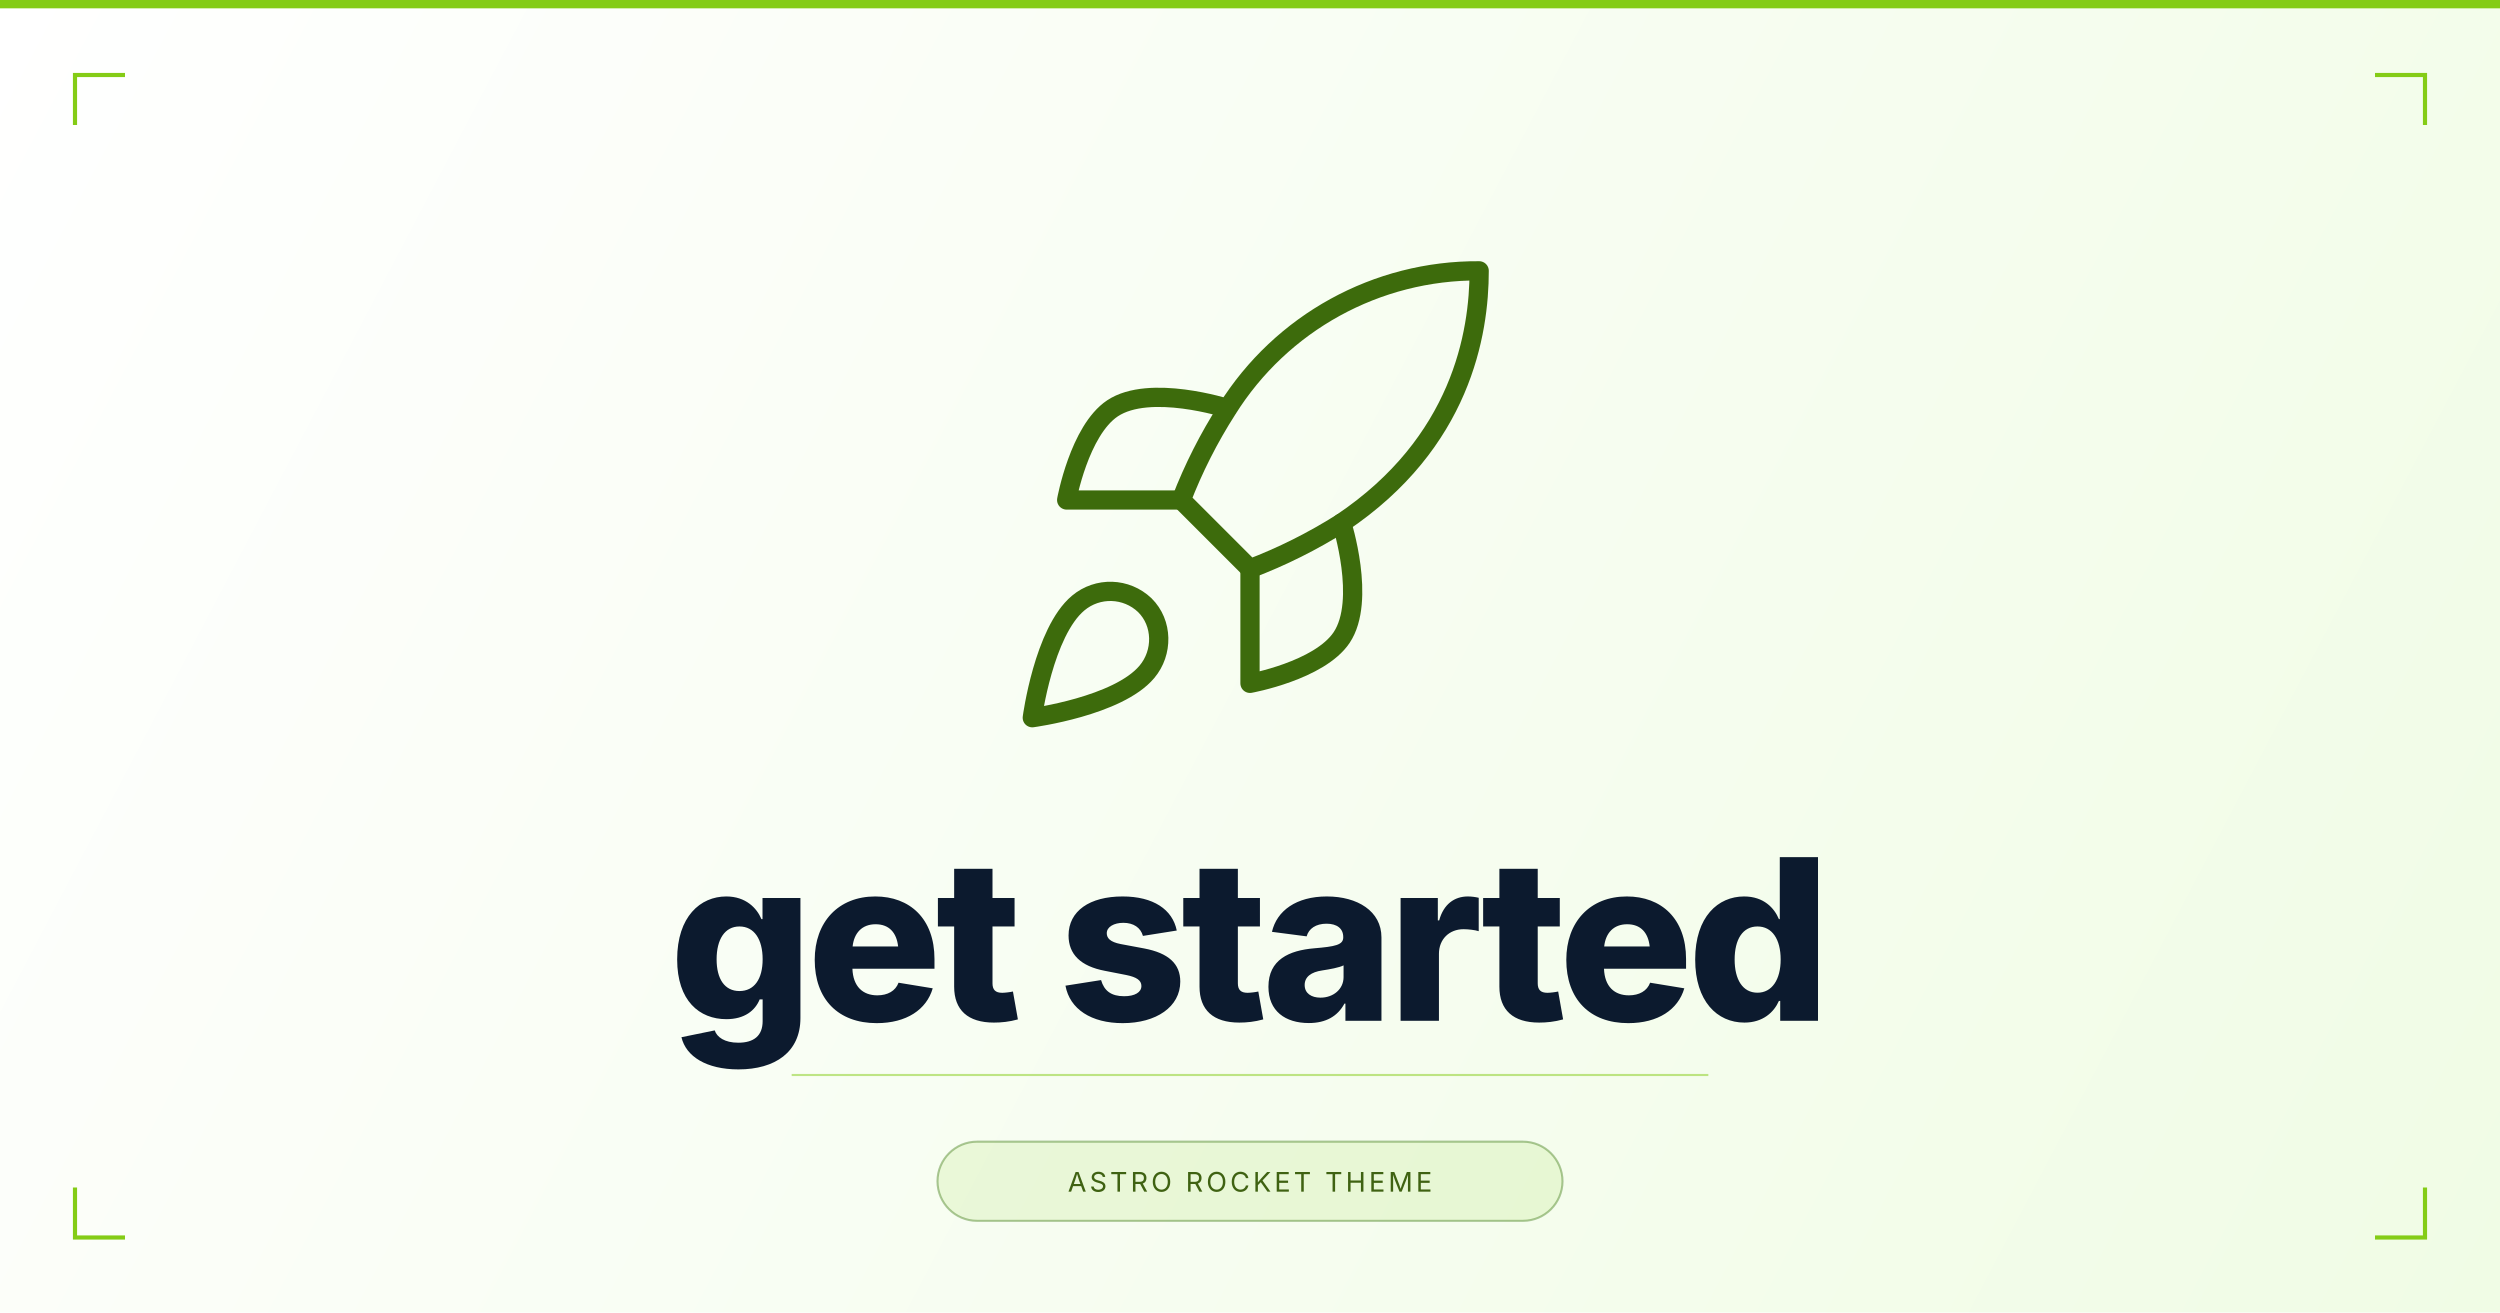
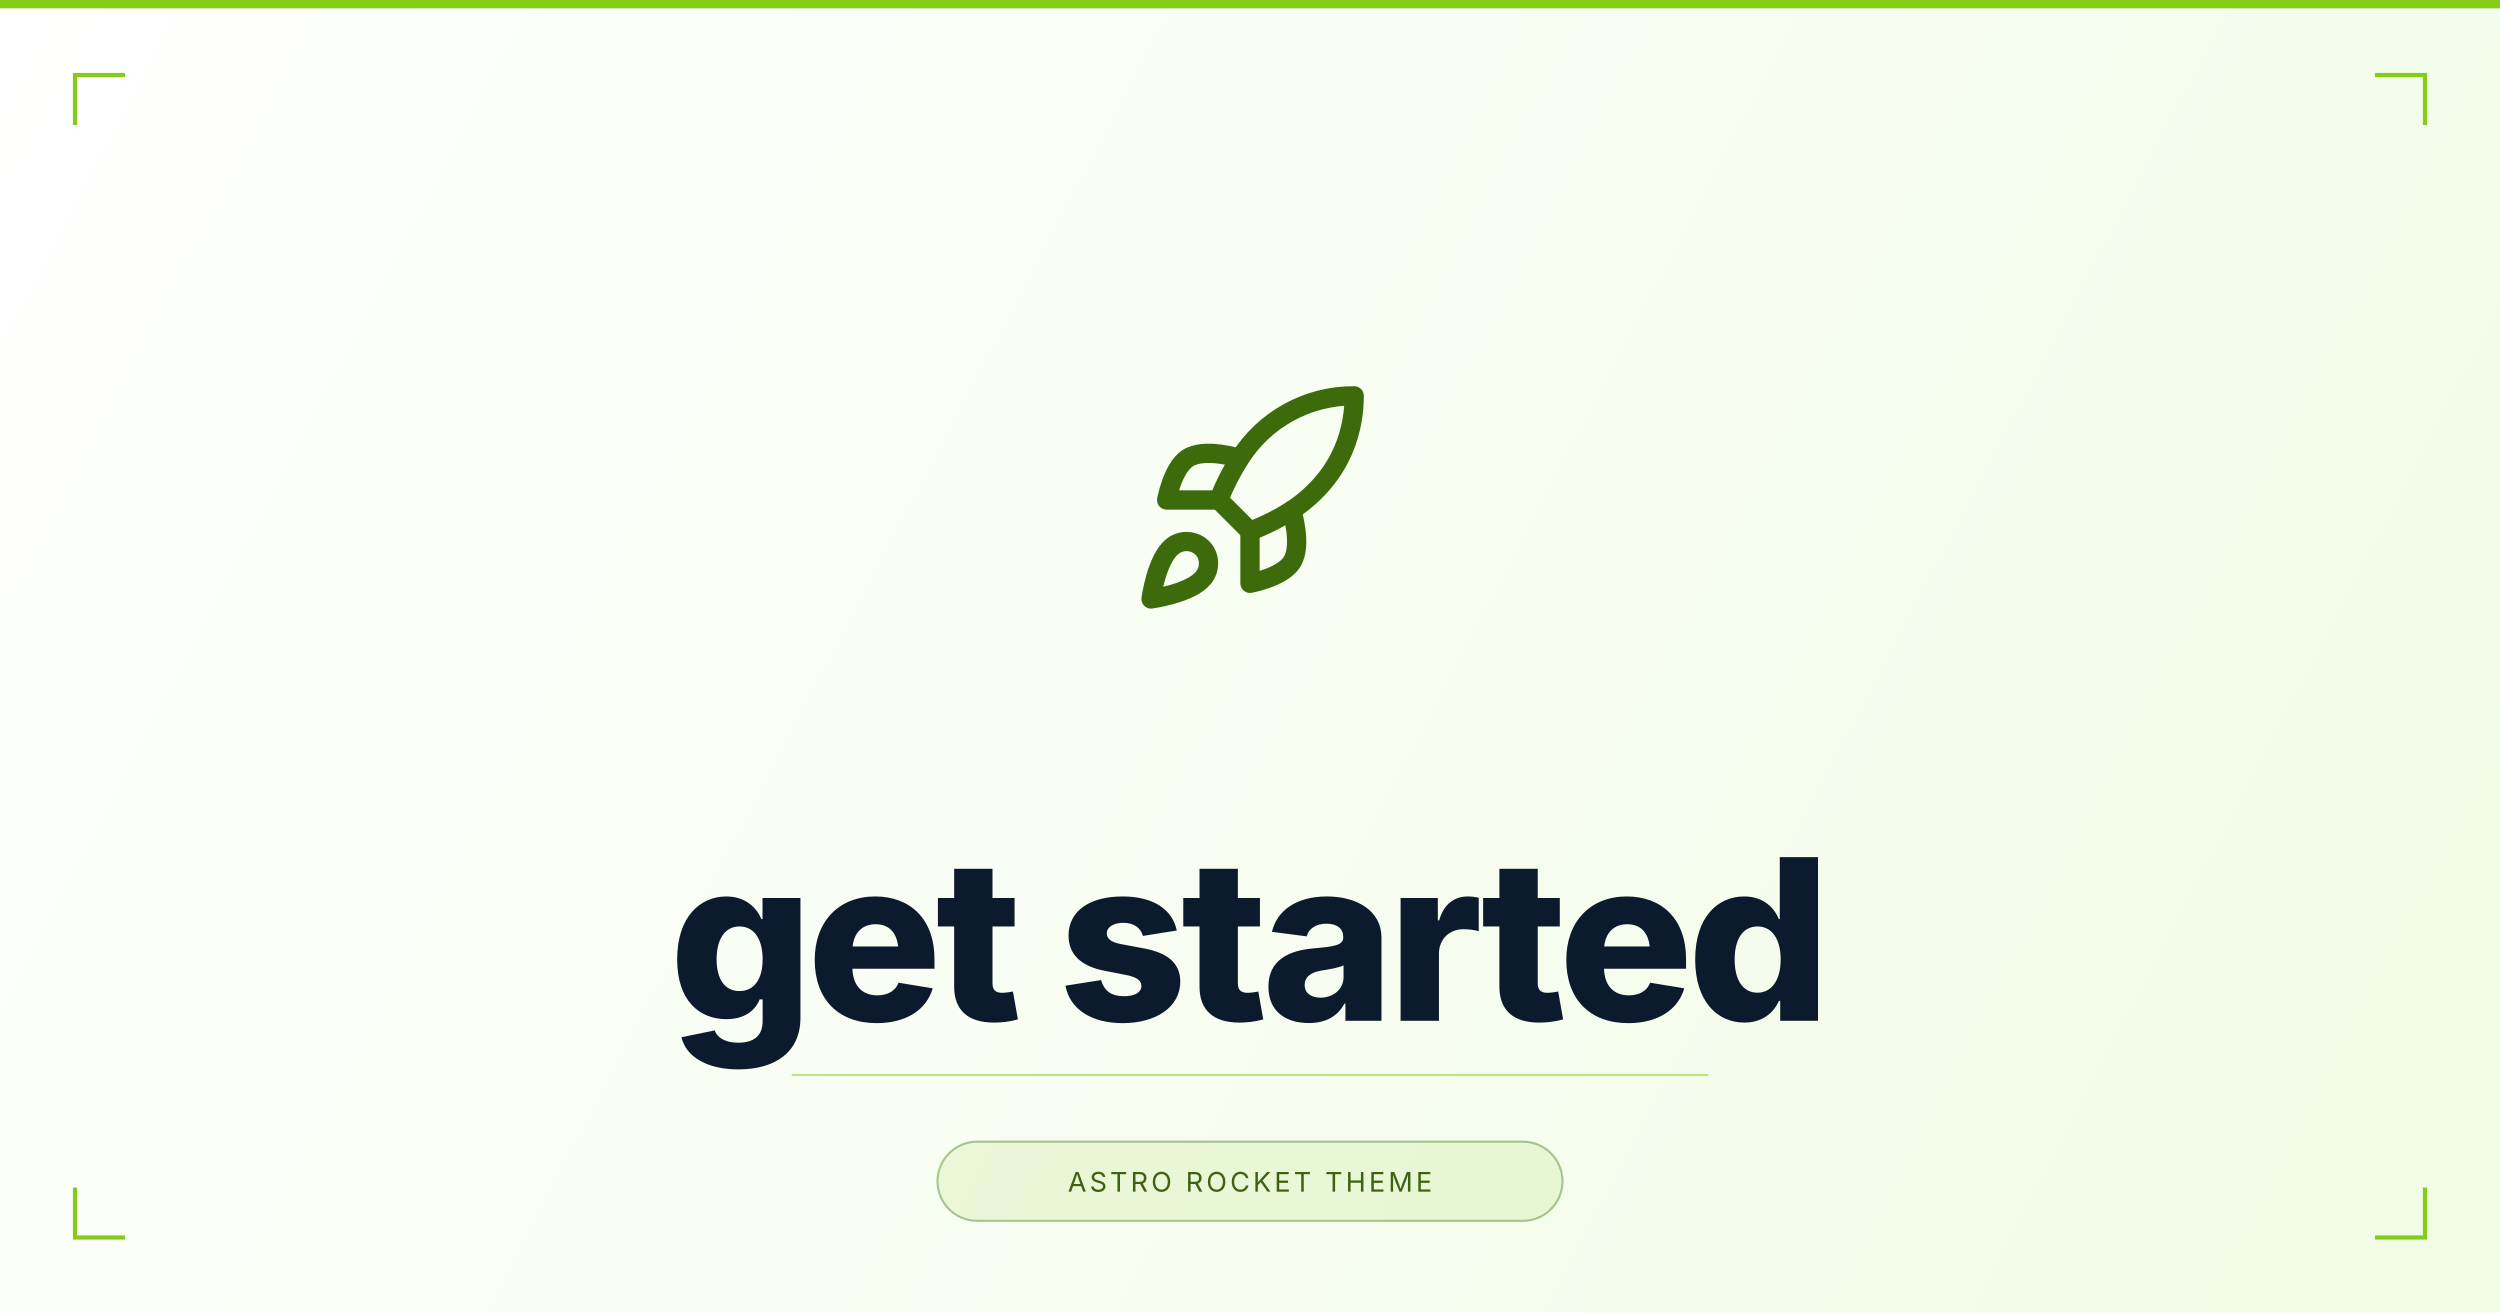
<svg xmlns="http://www.w3.org/2000/svg" width="1200" height="630" viewBox="0 0 1200 630" fill="none">
  <style>
    .bi-bd { display: none }
    html.dark .bi-bl { display: none }
    html.dark .bi-bd { display: block }
    .bi-ic { stroke: #3d6b0c }
    html.dark .bi-ic { stroke: #a3e635 }
    .bi-tt { fill: #0c1a2e }
    html.dark .bi-tt { fill: #f0fce5 }
    .bi-sl { stroke: rgba(132,204,22,.5) }
    html.dark .bi-sl { stroke: rgba(163,230,53,.25) }
    .bi-bb { fill: rgba(132,204,22,.12); stroke: rgba(53,115,10,.4) }
    html.dark .bi-bb { fill: rgba(163,230,53,.08); stroke: rgba(163,230,53,.3) }
    .bi-bt { fill: #3f6212 }
    html.dark .bi-bt { fill: #a3e635 }
    .bi-cr { stroke: #84cc16 }
  </style>
  <defs>
    <linearGradient id="args-bl" x1="0" y1="0" x2="1200" y2="630" gradientUnits="userSpaceOnUse">
      <stop offset="0%" stop-color="#ffffff" />
      <stop offset="100%" stop-color="#f0fce5" />
    </linearGradient>
    <linearGradient id="args-bd" x1="0" y1="0" x2="1200" y2="630" gradientUnits="userSpaceOnUse">
      <stop offset="0%" stop-color="#0c1929" />
      <stop offset="100%" stop-color="#162236" />
    </linearGradient>
  </defs>
  <rect width="1200" height="630" fill="url(#args-bl)" class="bi-bl" />
  <rect width="1200" height="630" fill="url(#args-bd)" class="bi-bd" />
  <rect x="0" y="0" width="1200" height="4" fill="#84cc16" />
-   <g transform="translate(468, 108) scale(11)" stroke="#3d6b0c" stroke-width="0.84" stroke-linecap="round" stroke-linejoin="round" fill="none" class="bi-ic">
+   <g transform="translate(540, 180) scale(5)" stroke="#3d6b0c" stroke-width="1.85" stroke-linecap="round" stroke-linejoin="round" fill="none" class="bi-ic">
    <path d="M4.5 16.5c-1.5 1.26-2 5-2 5s3.74-.5 5-2c.71-.84.7-2.13-.09-2.91a2.18 2.18 0 0 0-2.91-.09z" />
    <path d="m12 15-3-3a22 22 0 0 1 2-3.95A12.88 12.88 0 0 1 22 2c0 2.72-.78 7.5-6 11a22.35 22.35 0 0 1-4 2z" />
    <path d="M9 12H4s.55-3.03 2-4c1.62-1.08 5 0 5 0" />
    <path d="M12 15v5s3.03-.55 4-2c1.08-1.62 0-5 0-5" />
  </g>
  <text x="600" y="490" font-family="'Outfit Variable', 'Outfit', -apple-system, BlinkMacSystemFont, 'Segoe UI', sans-serif" font-size="108" font-weight="800" fill="#0c1a2e" text-anchor="middle" letter-spacing="-3" class="bi-tt">get started</text>
  <line x1="380" y1="516" x2="820" y2="516" stroke="rgba(132,204,22,0.5)" stroke-width="1" class="bi-sl" />
  <rect x="450" y="548" width="300" height="38" rx="19" fill="rgba(132,204,22,0.12)" stroke="rgba(53,115,10,0.4)" stroke-width="1" class="bi-bb" />
  <text x="600" y="572" font-family="'Outfit Variable', 'Outfit', -apple-system, BlinkMacSystemFont, 'Segoe UI', sans-serif" font-size="13" fill="#3f6212" text-anchor="middle" letter-spacing="1.5" class="bi-bt">ASTRO ROCKET THEME</text>
  <path d="M 36 60 L 36 36 L 60 36" stroke-width="2" fill="none" class="bi-cr" />
  <path d="M 1140 36 L 1164 36 L 1164 60" stroke-width="2" fill="none" class="bi-cr" />
  <path d="M 36 570 L 36 594 L 60 594" stroke-width="2" fill="none" class="bi-cr" />
  <path d="M 1140 594 L 1164 594 L 1164 570" stroke-width="2" fill="none" class="bi-cr" />
</svg>
